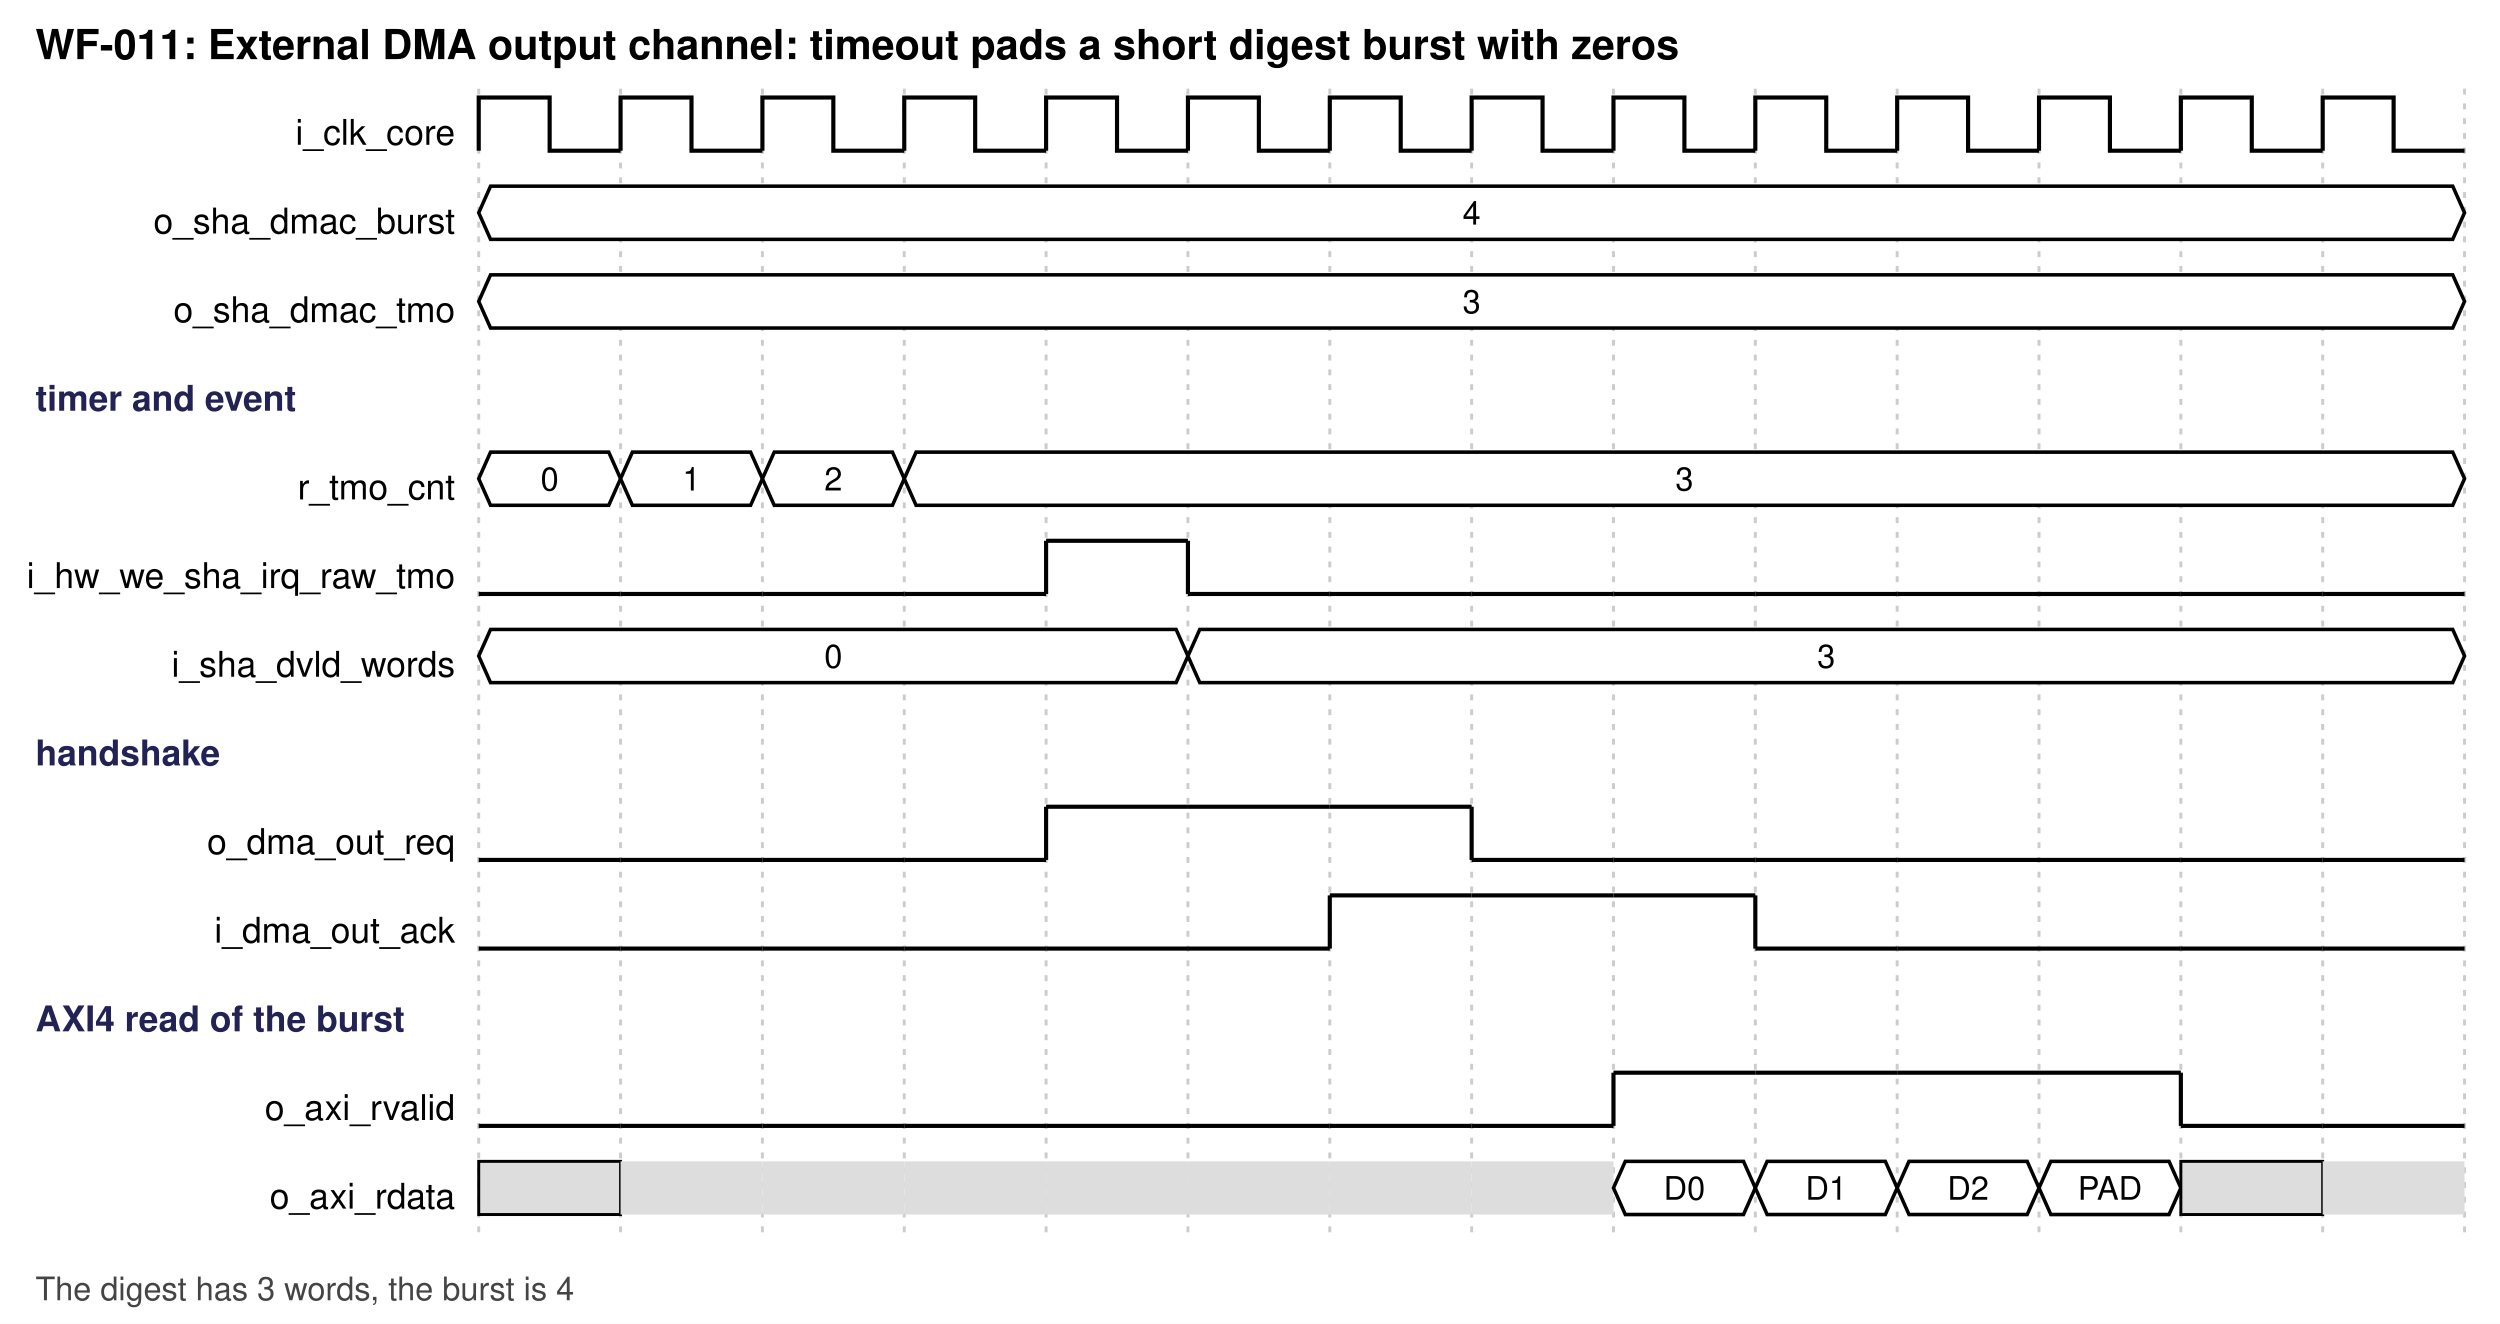
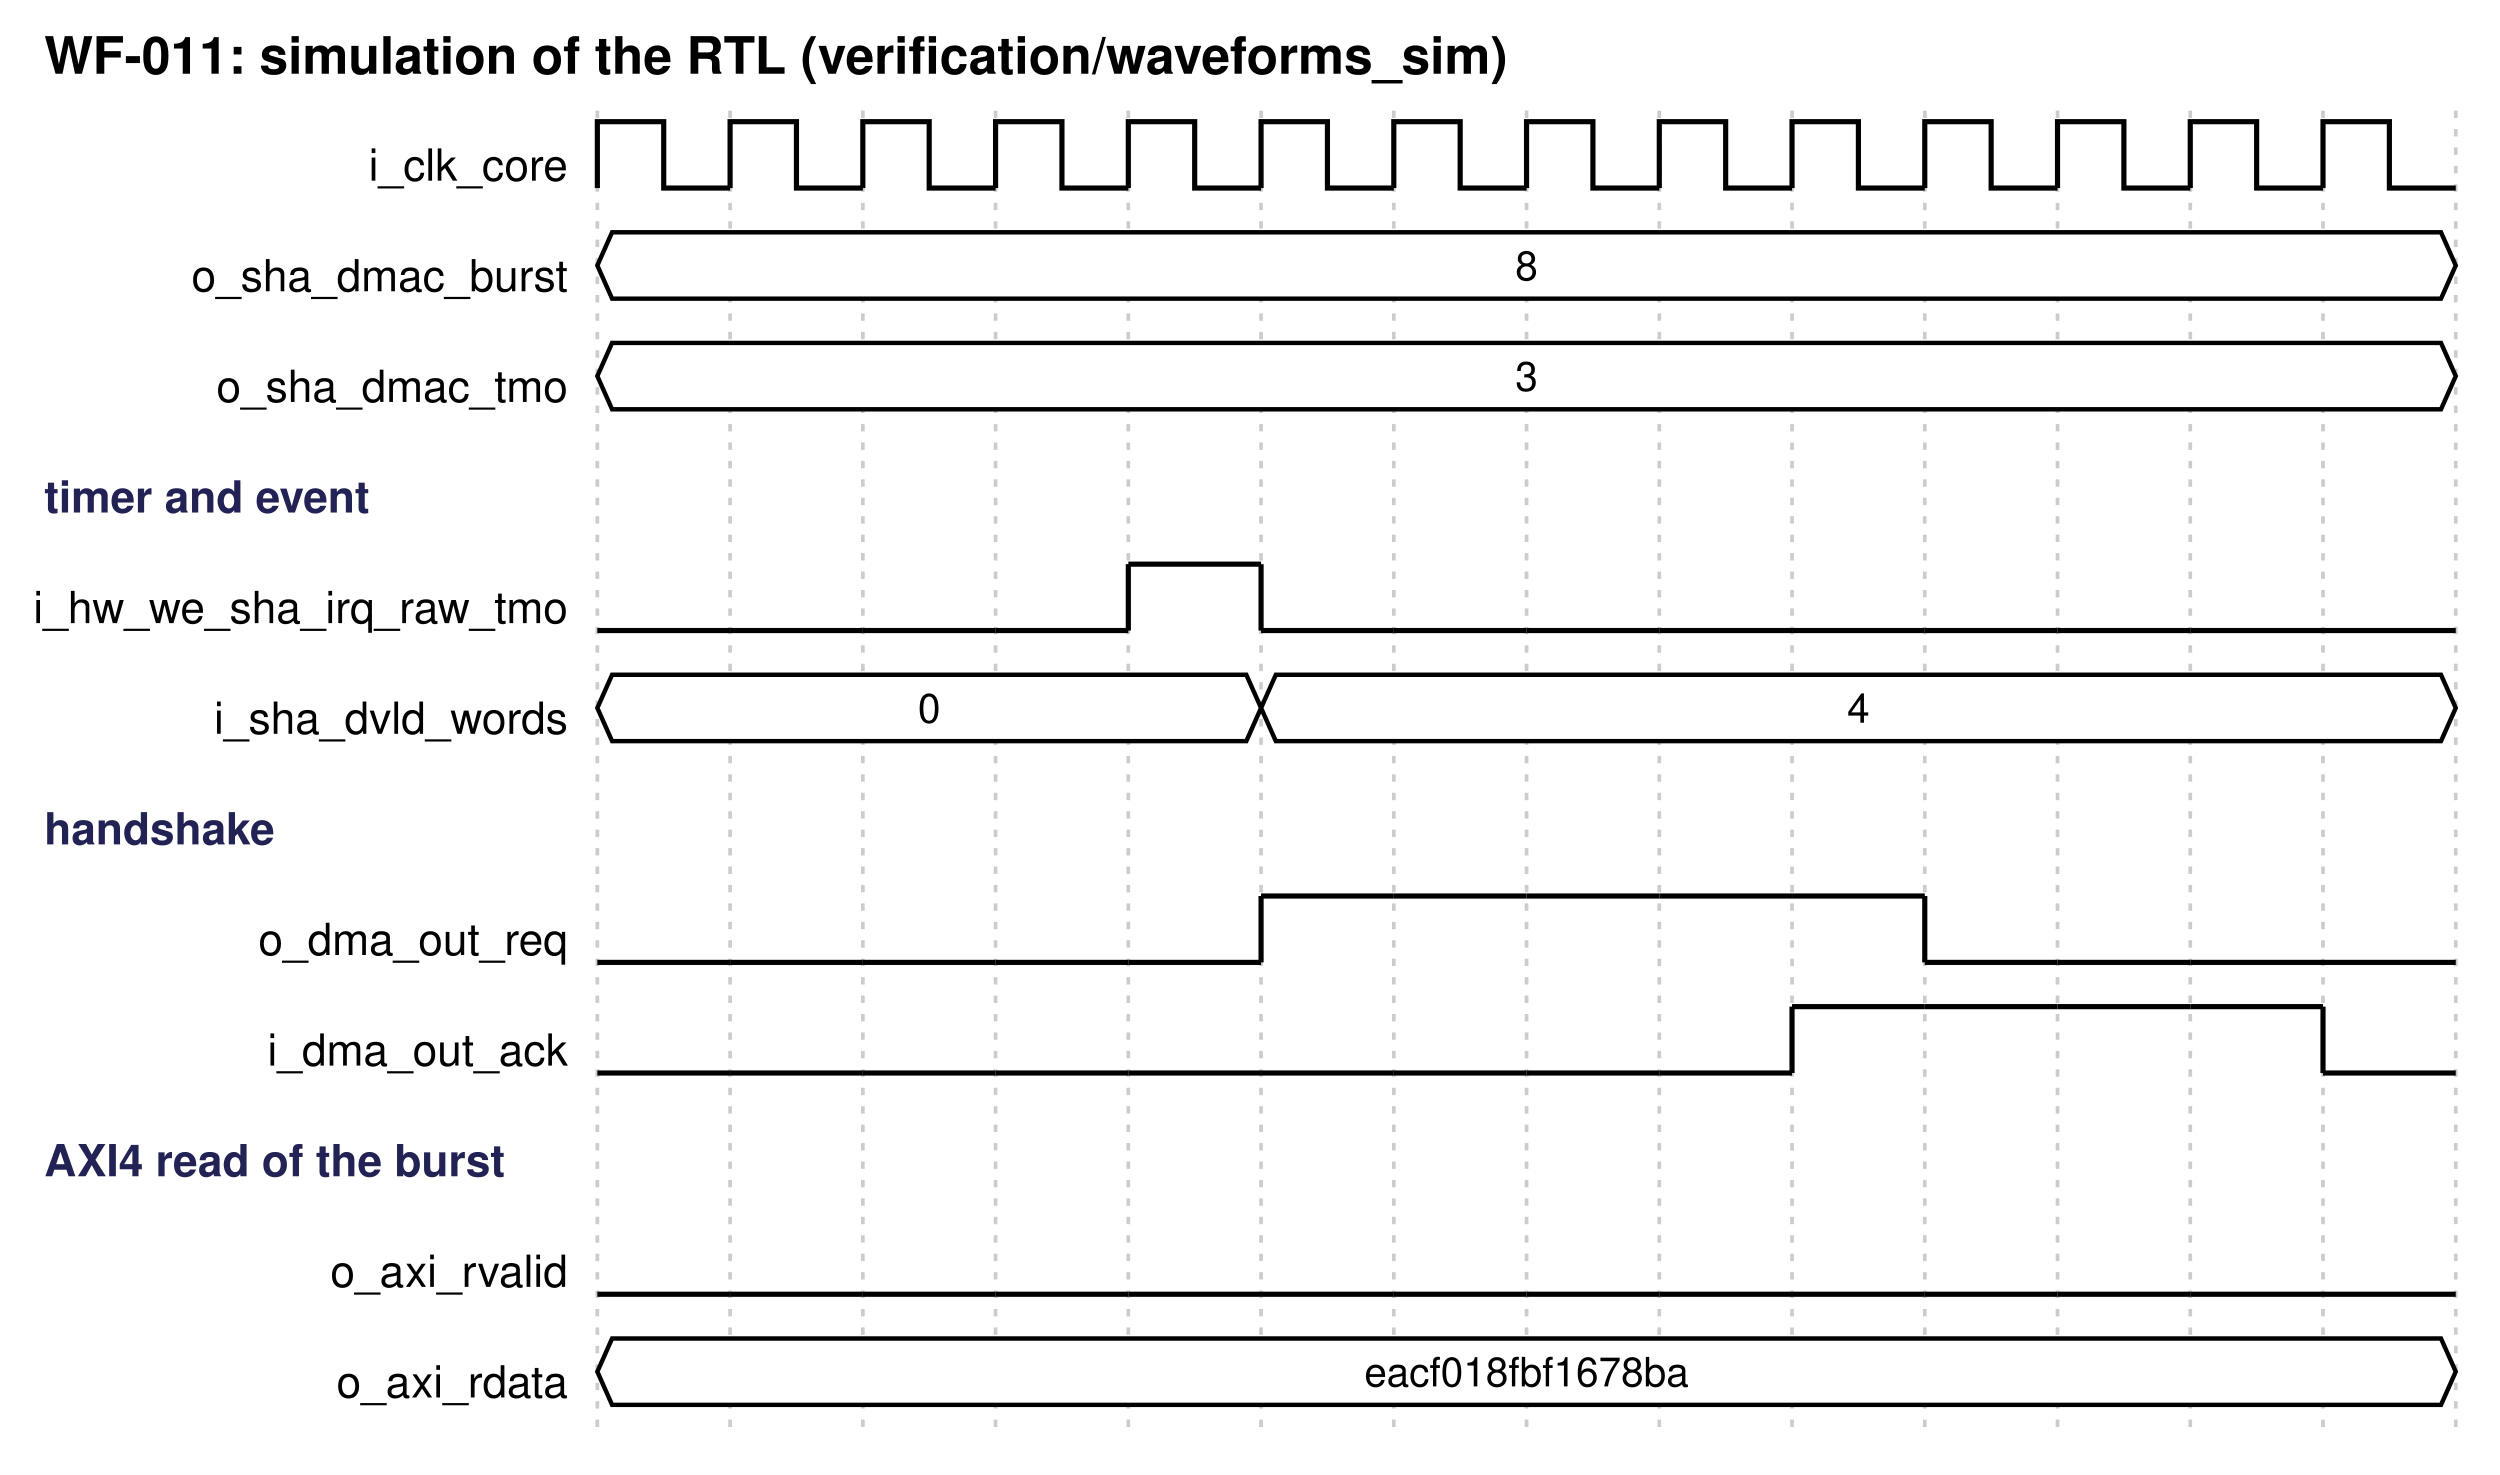
- <svg xmlns="http://www.w3.org/2000/svg" width="846" height="448" viewBox="0 0 846 448" font-family="Helvetica,Arial,sans-serif">
+ <svg xmlns="http://www.w3.org/2000/svg" width="678" height="400" viewBox="0 0 678 400" font-family="Helvetica,Arial,sans-serif">
  <rect width="100%" height="100%" fill="#fff" />
-   <text x="12" y="20" font-size="14" font-weight="bold">WF-011: External DMA output channel: timeout pads a short digest burst with zeros</text>
-   <line x1="162" y1="30" x2="162" y2="420" stroke="#ccc" stroke-dasharray="2,3" />
-   <line x1="210" y1="30" x2="210" y2="420" stroke="#ccc" stroke-dasharray="2,3" />
-   <line x1="258" y1="30" x2="258" y2="420" stroke="#ccc" stroke-dasharray="2,3" />
-   <line x1="306" y1="30" x2="306" y2="420" stroke="#ccc" stroke-dasharray="2,3" />
-   <line x1="354" y1="30" x2="354" y2="420" stroke="#ccc" stroke-dasharray="2,3" />
-   <line x1="402" y1="30" x2="402" y2="420" stroke="#ccc" stroke-dasharray="2,3" />
-   <line x1="450" y1="30" x2="450" y2="420" stroke="#ccc" stroke-dasharray="2,3" />
-   <line x1="498" y1="30" x2="498" y2="420" stroke="#ccc" stroke-dasharray="2,3" />
-   <line x1="546" y1="30" x2="546" y2="420" stroke="#ccc" stroke-dasharray="2,3" />
-   <line x1="594" y1="30" x2="594" y2="420" stroke="#ccc" stroke-dasharray="2,3" />
-   <line x1="642" y1="30" x2="642" y2="420" stroke="#ccc" stroke-dasharray="2,3" />
-   <line x1="690" y1="30" x2="690" y2="420" stroke="#ccc" stroke-dasharray="2,3" />
-   <line x1="738" y1="30" x2="738" y2="420" stroke="#ccc" stroke-dasharray="2,3" />
-   <line x1="786" y1="30" x2="786" y2="420" stroke="#ccc" stroke-dasharray="2,3" />
-   <line x1="834" y1="30" x2="834" y2="420" stroke="#ccc" stroke-dasharray="2,3" />
+   <text x="12" y="20" font-size="14" font-weight="bold">WF-011: simulation of the RTL (verification/waveforms_sim)</text>
+   <line x1="162" y1="30" x2="162" y2="390" stroke="#ccc" stroke-dasharray="2,3" />
+   <line x1="198" y1="30" x2="198" y2="390" stroke="#ccc" stroke-dasharray="2,3" />
+   <line x1="234" y1="30" x2="234" y2="390" stroke="#ccc" stroke-dasharray="2,3" />
+   <line x1="270" y1="30" x2="270" y2="390" stroke="#ccc" stroke-dasharray="2,3" />
+   <line x1="306" y1="30" x2="306" y2="390" stroke="#ccc" stroke-dasharray="2,3" />
+   <line x1="342" y1="30" x2="342" y2="390" stroke="#ccc" stroke-dasharray="2,3" />
+   <line x1="378" y1="30" x2="378" y2="390" stroke="#ccc" stroke-dasharray="2,3" />
+   <line x1="414" y1="30" x2="414" y2="390" stroke="#ccc" stroke-dasharray="2,3" />
+   <line x1="450" y1="30" x2="450" y2="390" stroke="#ccc" stroke-dasharray="2,3" />
+   <line x1="486" y1="30" x2="486" y2="390" stroke="#ccc" stroke-dasharray="2,3" />
+   <line x1="522" y1="30" x2="522" y2="390" stroke="#ccc" stroke-dasharray="2,3" />
+   <line x1="558" y1="30" x2="558" y2="390" stroke="#ccc" stroke-dasharray="2,3" />
+   <line x1="594" y1="30" x2="594" y2="390" stroke="#ccc" stroke-dasharray="2,3" />
+   <line x1="630" y1="30" x2="630" y2="390" stroke="#ccc" stroke-dasharray="2,3" />
+   <line x1="666" y1="30" x2="666" y2="390" stroke="#ccc" stroke-dasharray="2,3" />
  <text x="154" y="49" font-size="12" text-anchor="end">i_clk_core</text>
-   <polyline points="162.0,51.0 162.0,33.0 186.0,33.0 186.0,51.0 210.0,51.0" stroke="#000" stroke-width="1.4" fill="none" />
-   <polyline points="210.0,51.0 210.0,33.0 234.0,33.0 234.0,51.0 258.0,51.0" stroke="#000" stroke-width="1.4" fill="none" />
-   <polyline points="258.0,51.0 258.0,33.0 282.0,33.0 282.0,51.0 306.0,51.0" stroke="#000" stroke-width="1.4" fill="none" />
-   <polyline points="306.0,51.0 306.0,33.0 330.0,33.0 330.0,51.0 354.0,51.0" stroke="#000" stroke-width="1.4" fill="none" />
-   <polyline points="354.0,51.0 354.0,33.0 378.0,33.0 378.0,51.0 402.0,51.0" stroke="#000" stroke-width="1.4" fill="none" />
-   <polyline points="402.0,51.0 402.0,33.0 426.0,33.0 426.0,51.0 450.0,51.0" stroke="#000" stroke-width="1.4" fill="none" />
-   <polyline points="450.0,51.0 450.0,33.0 474.0,33.0 474.0,51.0 498.0,51.0" stroke="#000" stroke-width="1.4" fill="none" />
-   <polyline points="498.0,51.0 498.0,33.0 522.0,33.0 522.0,51.0 546.0,51.0" stroke="#000" stroke-width="1.4" fill="none" />
-   <polyline points="546.0,51.0 546.0,33.0 570.0,33.0 570.0,51.0 594.0,51.0" stroke="#000" stroke-width="1.4" fill="none" />
-   <polyline points="594.0,51.0 594.0,33.0 618.0,33.0 618.0,51.0 642.0,51.0" stroke="#000" stroke-width="1.4" fill="none" />
-   <polyline points="642.0,51.0 642.0,33.0 666.0,33.0 666.0,51.0 690.0,51.0" stroke="#000" stroke-width="1.4" fill="none" />
-   <polyline points="690.0,51.0 690.0,33.0 714.0,33.0 714.0,51.0 738.0,51.0" stroke="#000" stroke-width="1.4" fill="none" />
-   <polyline points="738.0,51.0 738.0,33.0 762.0,33.0 762.0,51.0 786.0,51.0" stroke="#000" stroke-width="1.4" fill="none" />
-   <polyline points="786.0,51.0 786.0,33.0 810.0,33.0 810.0,51.0 834.0,51.0" stroke="#000" stroke-width="1.4" fill="none" />
+   <polyline points="162.0,51.0 162.0,33.0 180.0,33.0 180.0,51.0 198.0,51.0" stroke="#000" stroke-width="1.4" fill="none" />
+   <polyline points="198.0,51.0 198.0,33.0 216.0,33.0 216.0,51.0 234.0,51.0" stroke="#000" stroke-width="1.4" fill="none" />
+   <polyline points="234.0,51.0 234.0,33.0 252.0,33.0 252.0,51.0 270.0,51.0" stroke="#000" stroke-width="1.4" fill="none" />
+   <polyline points="270.0,51.0 270.0,33.0 288.0,33.0 288.0,51.0 306.0,51.0" stroke="#000" stroke-width="1.4" fill="none" />
+   <polyline points="306.0,51.0 306.0,33.0 324.0,33.0 324.0,51.0 342.0,51.0" stroke="#000" stroke-width="1.4" fill="none" />
+   <polyline points="342.0,51.0 342.0,33.0 360.0,33.0 360.0,51.0 378.0,51.0" stroke="#000" stroke-width="1.4" fill="none" />
+   <polyline points="378.0,51.0 378.0,33.0 396.0,33.0 396.0,51.0 414.0,51.0" stroke="#000" stroke-width="1.4" fill="none" />
+   <polyline points="414.0,51.0 414.0,33.0 432.0,33.0 432.0,51.0 450.0,51.0" stroke="#000" stroke-width="1.4" fill="none" />
+   <polyline points="450.0,51.0 450.0,33.0 468.0,33.0 468.0,51.0 486.0,51.0" stroke="#000" stroke-width="1.4" fill="none" />
+   <polyline points="486.0,51.0 486.0,33.0 504.0,33.0 504.0,51.0 522.0,51.0" stroke="#000" stroke-width="1.4" fill="none" />
+   <polyline points="522.0,51.0 522.0,33.0 540.0,33.0 540.0,51.0 558.0,51.0" stroke="#000" stroke-width="1.4" fill="none" />
+   <polyline points="558.0,51.0 558.0,33.0 576.0,33.0 576.0,51.0 594.0,51.0" stroke="#000" stroke-width="1.4" fill="none" />
+   <polyline points="594.0,51.0 594.0,33.0 612.0,33.0 612.0,51.0 630.0,51.0" stroke="#000" stroke-width="1.4" fill="none" />
+   <polyline points="630.0,51.0 630.0,33.0 648.0,33.0 648.0,51.0 666.0,51.0" stroke="#000" stroke-width="1.4" fill="none" />
  <text x="154" y="79" font-size="12" text-anchor="end">o_sha_dmac_burst</text>
-   <polygon points="166.0,63.0 830.0,63.0 834.0,72.0 830.0,81.0 166.0,81.0 162.0,72.0" fill="#ffffff" stroke="#000" stroke-width="1.2" />
-   <text x="498.0" y="76.0" text-anchor="middle" font-size="11">4</text>
+   <polygon points="166.0,63.0 662.0,63.0 666.0,72.0 662.0,81.0 166.0,81.0 162.0,72.0" fill="#ffffff" stroke="#000" stroke-width="1.2" />
+   <text x="414.0" y="76.0" text-anchor="middle" font-size="11">8</text>
  <text x="154" y="109" font-size="12" text-anchor="end">o_sha_dmac_tmo</text>
-   <polygon points="166.0,93.0 830.0,93.0 834.0,102.0 830.0,111.0 166.0,111.0 162.0,102.0" fill="#ffffff" stroke="#000" stroke-width="1.2" />
-   <text x="498.0" y="106.0" text-anchor="middle" font-size="11">3</text>
+   <polygon points="166.0,93.0 662.0,93.0 666.0,102.0 662.0,111.0 166.0,111.0 162.0,102.0" fill="#ffffff" stroke="#000" stroke-width="1.2" />
+   <text x="414.0" y="106.0" text-anchor="middle" font-size="11">3</text>
  <text x="12" y="139" font-size="12" font-weight="bold" fill="#225">timer and event</text>
-   <text x="154" y="169" font-size="12" text-anchor="end">r_tmo_cnt</text>
-   <polygon points="166.0,153.0 206.0,153.0 210.0,162.0 206.0,171.0 166.0,171.0 162.0,162.0" fill="#ffffff" stroke="#000" stroke-width="1.2" />
-   <text x="186.0" y="166.0" text-anchor="middle" font-size="11">0</text>
-   <polygon points="214.0,153.0 254.0,153.0 258.0,162.0 254.0,171.0 214.0,171.0 210.0,162.0" fill="#ffffff" stroke="#000" stroke-width="1.2" />
-   <text x="234.0" y="166.0" text-anchor="middle" font-size="11">1</text>
-   <polygon points="262.0,153.0 302.0,153.0 306.0,162.0 302.0,171.0 262.0,171.0 258.0,162.0" fill="#ffffff" stroke="#000" stroke-width="1.2" />
-   <text x="282.0" y="166.0" text-anchor="middle" font-size="11">2</text>
-   <polygon points="310.0,153.0 830.0,153.0 834.0,162.0 830.0,171.0 310.0,171.0 306.0,162.0" fill="#ffffff" stroke="#000" stroke-width="1.2" />
-   <text x="570.0" y="166.0" text-anchor="middle" font-size="11">3</text>
-   <text x="154" y="199" font-size="12" text-anchor="end">i_hw_we_sha_irq_raw_tmo</text>
-   <polyline points="162.0,201.0 210.0,201.0" stroke="#000" stroke-width="1.4" fill="none" />
-   <polyline points="210.0,201.0 258.0,201.0" stroke="#000" stroke-width="1.4" fill="none" />
-   <polyline points="258.0,201.0 306.0,201.0" stroke="#000" stroke-width="1.4" fill="none" />
-   <polyline points="306.0,201.0 354.0,201.0" stroke="#000" stroke-width="1.4" fill="none" />
-   <polyline points="354.0,201.0 354.0,183.0" stroke="#000" stroke-width="1.4" fill="none" />
-   <polyline points="354.0,183.0 402.0,183.0" stroke="#000" stroke-width="1.4" fill="none" />
-   <polyline points="402.0,183.0 402.0,201.0" stroke="#000" stroke-width="1.4" fill="none" />
-   <polyline points="402.0,201.0 450.0,201.0" stroke="#000" stroke-width="1.4" fill="none" />
-   <polyline points="450.0,201.0 498.0,201.0" stroke="#000" stroke-width="1.4" fill="none" />
-   <polyline points="498.0,201.0 546.0,201.0" stroke="#000" stroke-width="1.4" fill="none" />
-   <polyline points="546.0,201.0 594.0,201.0" stroke="#000" stroke-width="1.4" fill="none" />
-   <polyline points="594.0,201.0 642.0,201.0" stroke="#000" stroke-width="1.4" fill="none" />
-   <polyline points="642.0,201.0 690.0,201.0" stroke="#000" stroke-width="1.4" fill="none" />
-   <polyline points="690.0,201.0 738.0,201.0" stroke="#000" stroke-width="1.4" fill="none" />
-   <polyline points="738.0,201.0 786.0,201.0" stroke="#000" stroke-width="1.4" fill="none" />
-   <polyline points="786.0,201.0 834.0,201.0" stroke="#000" stroke-width="1.4" fill="none" />
-   <text x="154" y="229" font-size="12" text-anchor="end">i_sha_dvld_words</text>
-   <polygon points="166.0,213.0 398.0,213.0 402.0,222.0 398.0,231.0 166.0,231.0 162.0,222.0" fill="#ffffff" stroke="#000" stroke-width="1.2" />
-   <text x="282.0" y="226.0" text-anchor="middle" font-size="11">0</text>
-   <polygon points="406.0,213.0 830.0,213.0 834.0,222.0 830.0,231.0 406.0,231.0 402.0,222.0" fill="#ffffff" stroke="#000" stroke-width="1.2" />
-   <text x="618.0" y="226.0" text-anchor="middle" font-size="11">3</text>
-   <text x="12" y="259" font-size="12" font-weight="bold" fill="#225">handshake</text>
-   <text x="154" y="289" font-size="12" text-anchor="end">o_dma_out_req</text>
-   <polyline points="162.0,291.0 210.0,291.0" stroke="#000" stroke-width="1.4" fill="none" />
-   <polyline points="210.0,291.0 258.0,291.0" stroke="#000" stroke-width="1.4" fill="none" />
-   <polyline points="258.0,291.0 306.0,291.0" stroke="#000" stroke-width="1.4" fill="none" />
-   <polyline points="306.0,291.0 354.0,291.0" stroke="#000" stroke-width="1.4" fill="none" />
-   <polyline points="354.0,291.0 354.0,273.0" stroke="#000" stroke-width="1.4" fill="none" />
-   <polyline points="354.0,273.0 402.0,273.0" stroke="#000" stroke-width="1.4" fill="none" />
-   <polyline points="402.0,273.0 450.0,273.0" stroke="#000" stroke-width="1.4" fill="none" />
-   <polyline points="450.0,273.0 498.0,273.0" stroke="#000" stroke-width="1.4" fill="none" />
-   <polyline points="498.0,273.0 498.0,291.0" stroke="#000" stroke-width="1.4" fill="none" />
-   <polyline points="498.0,291.0 546.0,291.0" stroke="#000" stroke-width="1.4" fill="none" />
-   <polyline points="546.0,291.0 594.0,291.0" stroke="#000" stroke-width="1.4" fill="none" />
-   <polyline points="594.0,291.0 642.0,291.0" stroke="#000" stroke-width="1.4" fill="none" />
-   <polyline points="642.0,291.0 690.0,291.0" stroke="#000" stroke-width="1.4" fill="none" />
-   <polyline points="690.0,291.0 738.0,291.0" stroke="#000" stroke-width="1.4" fill="none" />
-   <polyline points="738.0,291.0 786.0,291.0" stroke="#000" stroke-width="1.4" fill="none" />
-   <polyline points="786.0,291.0 834.0,291.0" stroke="#000" stroke-width="1.4" fill="none" />
-   <text x="154" y="319" font-size="12" text-anchor="end">i_dma_out_ack</text>
-   <polyline points="162.0,321.0 210.0,321.0" stroke="#000" stroke-width="1.4" fill="none" />
-   <polyline points="210.0,321.0 258.0,321.0" stroke="#000" stroke-width="1.4" fill="none" />
-   <polyline points="258.0,321.0 306.0,321.0" stroke="#000" stroke-width="1.4" fill="none" />
-   <polyline points="306.0,321.0 354.0,321.0" stroke="#000" stroke-width="1.4" fill="none" />
-   <polyline points="354.0,321.0 402.0,321.0" stroke="#000" stroke-width="1.4" fill="none" />
-   <polyline points="402.0,321.0 450.0,321.0" stroke="#000" stroke-width="1.4" fill="none" />
-   <polyline points="450.0,321.0 450.0,303.0" stroke="#000" stroke-width="1.4" fill="none" />
-   <polyline points="450.0,303.0 498.0,303.0" stroke="#000" stroke-width="1.4" fill="none" />
-   <polyline points="498.0,303.0 546.0,303.0" stroke="#000" stroke-width="1.4" fill="none" />
-   <polyline points="546.0,303.0 594.0,303.0" stroke="#000" stroke-width="1.4" fill="none" />
-   <polyline points="594.0,303.0 594.0,321.0" stroke="#000" stroke-width="1.4" fill="none" />
-   <polyline points="594.0,321.0 642.0,321.0" stroke="#000" stroke-width="1.4" fill="none" />
-   <polyline points="642.0,321.0 690.0,321.0" stroke="#000" stroke-width="1.4" fill="none" />
-   <polyline points="690.0,321.0 738.0,321.0" stroke="#000" stroke-width="1.4" fill="none" />
-   <polyline points="738.0,321.0 786.0,321.0" stroke="#000" stroke-width="1.4" fill="none" />
-   <polyline points="786.0,321.0 834.0,321.0" stroke="#000" stroke-width="1.4" fill="none" />
-   <text x="12" y="349" font-size="12" font-weight="bold" fill="#225">AXI4 read of the burst</text>
-   <text x="154" y="379" font-size="12" text-anchor="end">o_axi_rvalid</text>
-   <polyline points="162.0,381.0 210.0,381.0" stroke="#000" stroke-width="1.4" fill="none" />
-   <polyline points="210.0,381.0 258.0,381.0" stroke="#000" stroke-width="1.4" fill="none" />
-   <polyline points="258.0,381.0 306.0,381.0" stroke="#000" stroke-width="1.4" fill="none" />
-   <polyline points="306.0,381.0 354.0,381.0" stroke="#000" stroke-width="1.4" fill="none" />
-   <polyline points="354.0,381.0 402.0,381.0" stroke="#000" stroke-width="1.4" fill="none" />
-   <polyline points="402.0,381.0 450.0,381.0" stroke="#000" stroke-width="1.4" fill="none" />
-   <polyline points="450.0,381.0 498.0,381.0" stroke="#000" stroke-width="1.4" fill="none" />
-   <polyline points="498.0,381.0 546.0,381.0" stroke="#000" stroke-width="1.4" fill="none" />
-   <polyline points="546.0,381.0 546.0,363.0" stroke="#000" stroke-width="1.4" fill="none" />
-   <polyline points="546.0,363.0 594.0,363.0" stroke="#000" stroke-width="1.4" fill="none" />
-   <polyline points="594.0,363.0 642.0,363.0" stroke="#000" stroke-width="1.4" fill="none" />
-   <polyline points="642.0,363.0 690.0,363.0" stroke="#000" stroke-width="1.4" fill="none" />
-   <polyline points="690.0,363.0 738.0,363.0" stroke="#000" stroke-width="1.4" fill="none" />
-   <polyline points="738.0,363.0 738.0,381.0" stroke="#000" stroke-width="1.4" fill="none" />
-   <polyline points="738.0,381.0 786.0,381.0" stroke="#000" stroke-width="1.4" fill="none" />
-   <polyline points="786.0,381.0 834.0,381.0" stroke="#000" stroke-width="1.4" fill="none" />
-   <text x="154" y="409" font-size="12" text-anchor="end">o_axi_rdata</text>
-   <rect x="162.0" y="393.0" width="48.0" height="18.0" fill="#ddd" stroke="#000" />
-   <rect x="210.0" y="393.0" width="48.0" height="18.0" fill="#ddd" stroke="none" />
-   <rect x="258.0" y="393.0" width="48.0" height="18.0" fill="#ddd" stroke="none" />
-   <rect x="306.0" y="393.0" width="48.0" height="18.0" fill="#ddd" stroke="none" />
-   <rect x="354.0" y="393.0" width="48.0" height="18.0" fill="#ddd" stroke="none" />
-   <rect x="402.0" y="393.0" width="48.0" height="18.0" fill="#ddd" stroke="none" />
-   <rect x="450.0" y="393.0" width="48.0" height="18.0" fill="#ddd" stroke="none" />
-   <rect x="498.0" y="393.0" width="48.0" height="18.0" fill="#ddd" stroke="none" />
-   <polygon points="550.0,393.0 590.0,393.0 594.0,402.0 590.0,411.0 550.0,411.0 546.0,402.0" fill="#ffffff" stroke="#000" stroke-width="1.2" />
-   <text x="570.0" y="406.0" text-anchor="middle" font-size="11">D0</text>
-   <polygon points="598.0,393.0 638.0,393.0 642.0,402.0 638.0,411.0 598.0,411.0 594.0,402.0" fill="#ffffff" stroke="#000" stroke-width="1.2" />
-   <text x="618.0" y="406.0" text-anchor="middle" font-size="11">D1</text>
-   <polygon points="646.0,393.0 686.0,393.0 690.0,402.0 686.0,411.0 646.0,411.0 642.0,402.0" fill="#ffffff" stroke="#000" stroke-width="1.2" />
-   <text x="666.0" y="406.0" text-anchor="middle" font-size="11">D2</text>
-   <polygon points="694.0,393.0 734.0,393.0 738.0,402.0 734.0,411.0 694.0,411.0 690.0,402.0" fill="#ffffff" stroke="#000" stroke-width="1.2" />
-   <text x="714.0" y="406.0" text-anchor="middle" font-size="11">PAD</text>
-   <rect x="738.0" y="393.0" width="48.0" height="18.0" fill="#ddd" stroke="#000" />
-   <rect x="786.0" y="393.0" width="48.0" height="18.0" fill="#ddd" stroke="none" />
-   <text x="12" y="440" font-size="11" fill="#444">The digest has 3 words, the burst is 4</text>
+   <text x="154" y="169" font-size="12" text-anchor="end">i_hw_we_sha_irq_raw_tmo</text>
+   <polyline points="162.0,171.0 198.0,171.0" stroke="#000" stroke-width="1.4" fill="none" />
+   <polyline points="198.0,171.0 234.0,171.0" stroke="#000" stroke-width="1.4" fill="none" />
+   <polyline points="234.0,171.0 270.0,171.0" stroke="#000" stroke-width="1.4" fill="none" />
+   <polyline points="270.0,171.0 306.0,171.0" stroke="#000" stroke-width="1.4" fill="none" />
+   <polyline points="306.0,171.0 306.0,153.0" stroke="#000" stroke-width="1.4" fill="none" />
+   <polyline points="306.0,153.0 342.0,153.0" stroke="#000" stroke-width="1.4" fill="none" />
+   <polyline points="342.0,153.0 342.0,171.0" stroke="#000" stroke-width="1.4" fill="none" />
+   <polyline points="342.0,171.0 378.0,171.0" stroke="#000" stroke-width="1.4" fill="none" />
+   <polyline points="378.0,171.0 414.0,171.0" stroke="#000" stroke-width="1.4" fill="none" />
+   <polyline points="414.0,171.0 450.0,171.0" stroke="#000" stroke-width="1.4" fill="none" />
+   <polyline points="450.0,171.0 486.0,171.0" stroke="#000" stroke-width="1.4" fill="none" />
+   <polyline points="486.0,171.0 522.0,171.0" stroke="#000" stroke-width="1.4" fill="none" />
+   <polyline points="522.0,171.0 558.0,171.0" stroke="#000" stroke-width="1.4" fill="none" />
+   <polyline points="558.0,171.0 594.0,171.0" stroke="#000" stroke-width="1.4" fill="none" />
+   <polyline points="594.0,171.0 630.0,171.0" stroke="#000" stroke-width="1.4" fill="none" />
+   <polyline points="630.0,171.0 666.0,171.0" stroke="#000" stroke-width="1.4" fill="none" />
+   <text x="154" y="199" font-size="12" text-anchor="end">i_sha_dvld_words</text>
+   <polygon points="166.0,183.0 338.0,183.0 342.0,192.0 338.0,201.0 166.0,201.0 162.0,192.0" fill="#ffffff" stroke="#000" stroke-width="1.2" />
+   <text x="252.0" y="196.0" text-anchor="middle" font-size="11">0</text>
+   <polygon points="346.0,183.0 662.0,183.0 666.0,192.0 662.0,201.0 346.0,201.0 342.0,192.0" fill="#ffffff" stroke="#000" stroke-width="1.2" />
+   <text x="504.0" y="196.0" text-anchor="middle" font-size="11">4</text>
+   <text x="12" y="229" font-size="12" font-weight="bold" fill="#225">handshake</text>
+   <text x="154" y="259" font-size="12" text-anchor="end">o_dma_out_req</text>
+   <polyline points="162.0,261.0 198.0,261.0" stroke="#000" stroke-width="1.4" fill="none" />
+   <polyline points="198.0,261.0 234.0,261.0" stroke="#000" stroke-width="1.4" fill="none" />
+   <polyline points="234.0,261.0 270.0,261.0" stroke="#000" stroke-width="1.4" fill="none" />
+   <polyline points="270.0,261.0 306.0,261.0" stroke="#000" stroke-width="1.4" fill="none" />
+   <polyline points="306.0,261.0 342.0,261.0" stroke="#000" stroke-width="1.4" fill="none" />
+   <polyline points="342.0,261.0 342.0,243.0" stroke="#000" stroke-width="1.4" fill="none" />
+   <polyline points="342.0,243.0 378.0,243.0" stroke="#000" stroke-width="1.4" fill="none" />
+   <polyline points="378.0,243.0 414.0,243.0" stroke="#000" stroke-width="1.4" fill="none" />
+   <polyline points="414.0,243.0 450.0,243.0" stroke="#000" stroke-width="1.4" fill="none" />
+   <polyline points="450.0,243.0 486.0,243.0" stroke="#000" stroke-width="1.4" fill="none" />
+   <polyline points="486.0,243.0 522.0,243.0" stroke="#000" stroke-width="1.4" fill="none" />
+   <polyline points="522.0,243.0 522.0,261.0" stroke="#000" stroke-width="1.4" fill="none" />
+   <polyline points="522.0,261.0 558.0,261.0" stroke="#000" stroke-width="1.4" fill="none" />
+   <polyline points="558.0,261.0 594.0,261.0" stroke="#000" stroke-width="1.4" fill="none" />
+   <polyline points="594.0,261.0 630.0,261.0" stroke="#000" stroke-width="1.4" fill="none" />
+   <polyline points="630.0,261.0 666.0,261.0" stroke="#000" stroke-width="1.4" fill="none" />
+   <text x="154" y="289" font-size="12" text-anchor="end">i_dma_out_ack</text>
+   <polyline points="162.0,291.0 198.0,291.0" stroke="#000" stroke-width="1.4" fill="none" />
+   <polyline points="198.0,291.0 234.0,291.0" stroke="#000" stroke-width="1.4" fill="none" />
+   <polyline points="234.0,291.0 270.0,291.0" stroke="#000" stroke-width="1.4" fill="none" />
+   <polyline points="270.0,291.0 306.0,291.0" stroke="#000" stroke-width="1.4" fill="none" />
+   <polyline points="306.0,291.0 342.0,291.0" stroke="#000" stroke-width="1.4" fill="none" />
+   <polyline points="342.0,291.0 378.0,291.0" stroke="#000" stroke-width="1.4" fill="none" />
+   <polyline points="378.0,291.0 414.0,291.0" stroke="#000" stroke-width="1.4" fill="none" />
+   <polyline points="414.0,291.0 450.0,291.0" stroke="#000" stroke-width="1.4" fill="none" />
+   <polyline points="450.0,291.0 486.0,291.0" stroke="#000" stroke-width="1.4" fill="none" />
+   <polyline points="486.0,291.0 486.0,273.0" stroke="#000" stroke-width="1.4" fill="none" />
+   <polyline points="486.0,273.0 522.0,273.0" stroke="#000" stroke-width="1.4" fill="none" />
+   <polyline points="522.0,273.0 558.0,273.0" stroke="#000" stroke-width="1.4" fill="none" />
+   <polyline points="558.0,273.0 594.0,273.0" stroke="#000" stroke-width="1.4" fill="none" />
+   <polyline points="594.0,273.0 630.0,273.0" stroke="#000" stroke-width="1.4" fill="none" />
+   <polyline points="630.0,273.0 630.0,291.0" stroke="#000" stroke-width="1.4" fill="none" />
+   <polyline points="630.0,291.0 666.0,291.0" stroke="#000" stroke-width="1.4" fill="none" />
+   <text x="12" y="319" font-size="12" font-weight="bold" fill="#225">AXI4 read of the burst</text>
+   <text x="154" y="349" font-size="12" text-anchor="end">o_axi_rvalid</text>
+   <polyline points="162.0,351.0 198.0,351.0" stroke="#000" stroke-width="1.4" fill="none" />
+   <polyline points="198.0,351.0 234.0,351.0" stroke="#000" stroke-width="1.4" fill="none" />
+   <polyline points="234.0,351.0 270.0,351.0" stroke="#000" stroke-width="1.4" fill="none" />
+   <polyline points="270.0,351.0 306.0,351.0" stroke="#000" stroke-width="1.4" fill="none" />
+   <polyline points="306.0,351.0 342.0,351.0" stroke="#000" stroke-width="1.4" fill="none" />
+   <polyline points="342.0,351.0 378.0,351.0" stroke="#000" stroke-width="1.4" fill="none" />
+   <polyline points="378.0,351.0 414.0,351.0" stroke="#000" stroke-width="1.4" fill="none" />
+   <polyline points="414.0,351.0 450.0,351.0" stroke="#000" stroke-width="1.4" fill="none" />
+   <polyline points="450.0,351.0 486.0,351.0" stroke="#000" stroke-width="1.4" fill="none" />
+   <polyline points="486.0,351.0 522.0,351.0" stroke="#000" stroke-width="1.4" fill="none" />
+   <polyline points="522.0,351.0 558.0,351.0" stroke="#000" stroke-width="1.4" fill="none" />
+   <polyline points="558.0,351.0 594.0,351.0" stroke="#000" stroke-width="1.4" fill="none" />
+   <polyline points="594.0,351.0 630.0,351.0" stroke="#000" stroke-width="1.4" fill="none" />
+   <polyline points="630.0,351.0 666.0,351.0" stroke="#000" stroke-width="1.4" fill="none" />
+   <text x="154" y="379" font-size="12" text-anchor="end">o_axi_rdata</text>
+   <polygon points="166.0,363.0 662.0,363.0 666.0,372.0 662.0,381.0 166.0,381.0 162.0,372.0" fill="#ffffff" stroke="#000" stroke-width="1.2" />
+   <text x="414.0" y="376.0" text-anchor="middle" font-size="11">eacf018fbf1678ba</text>
</svg>
